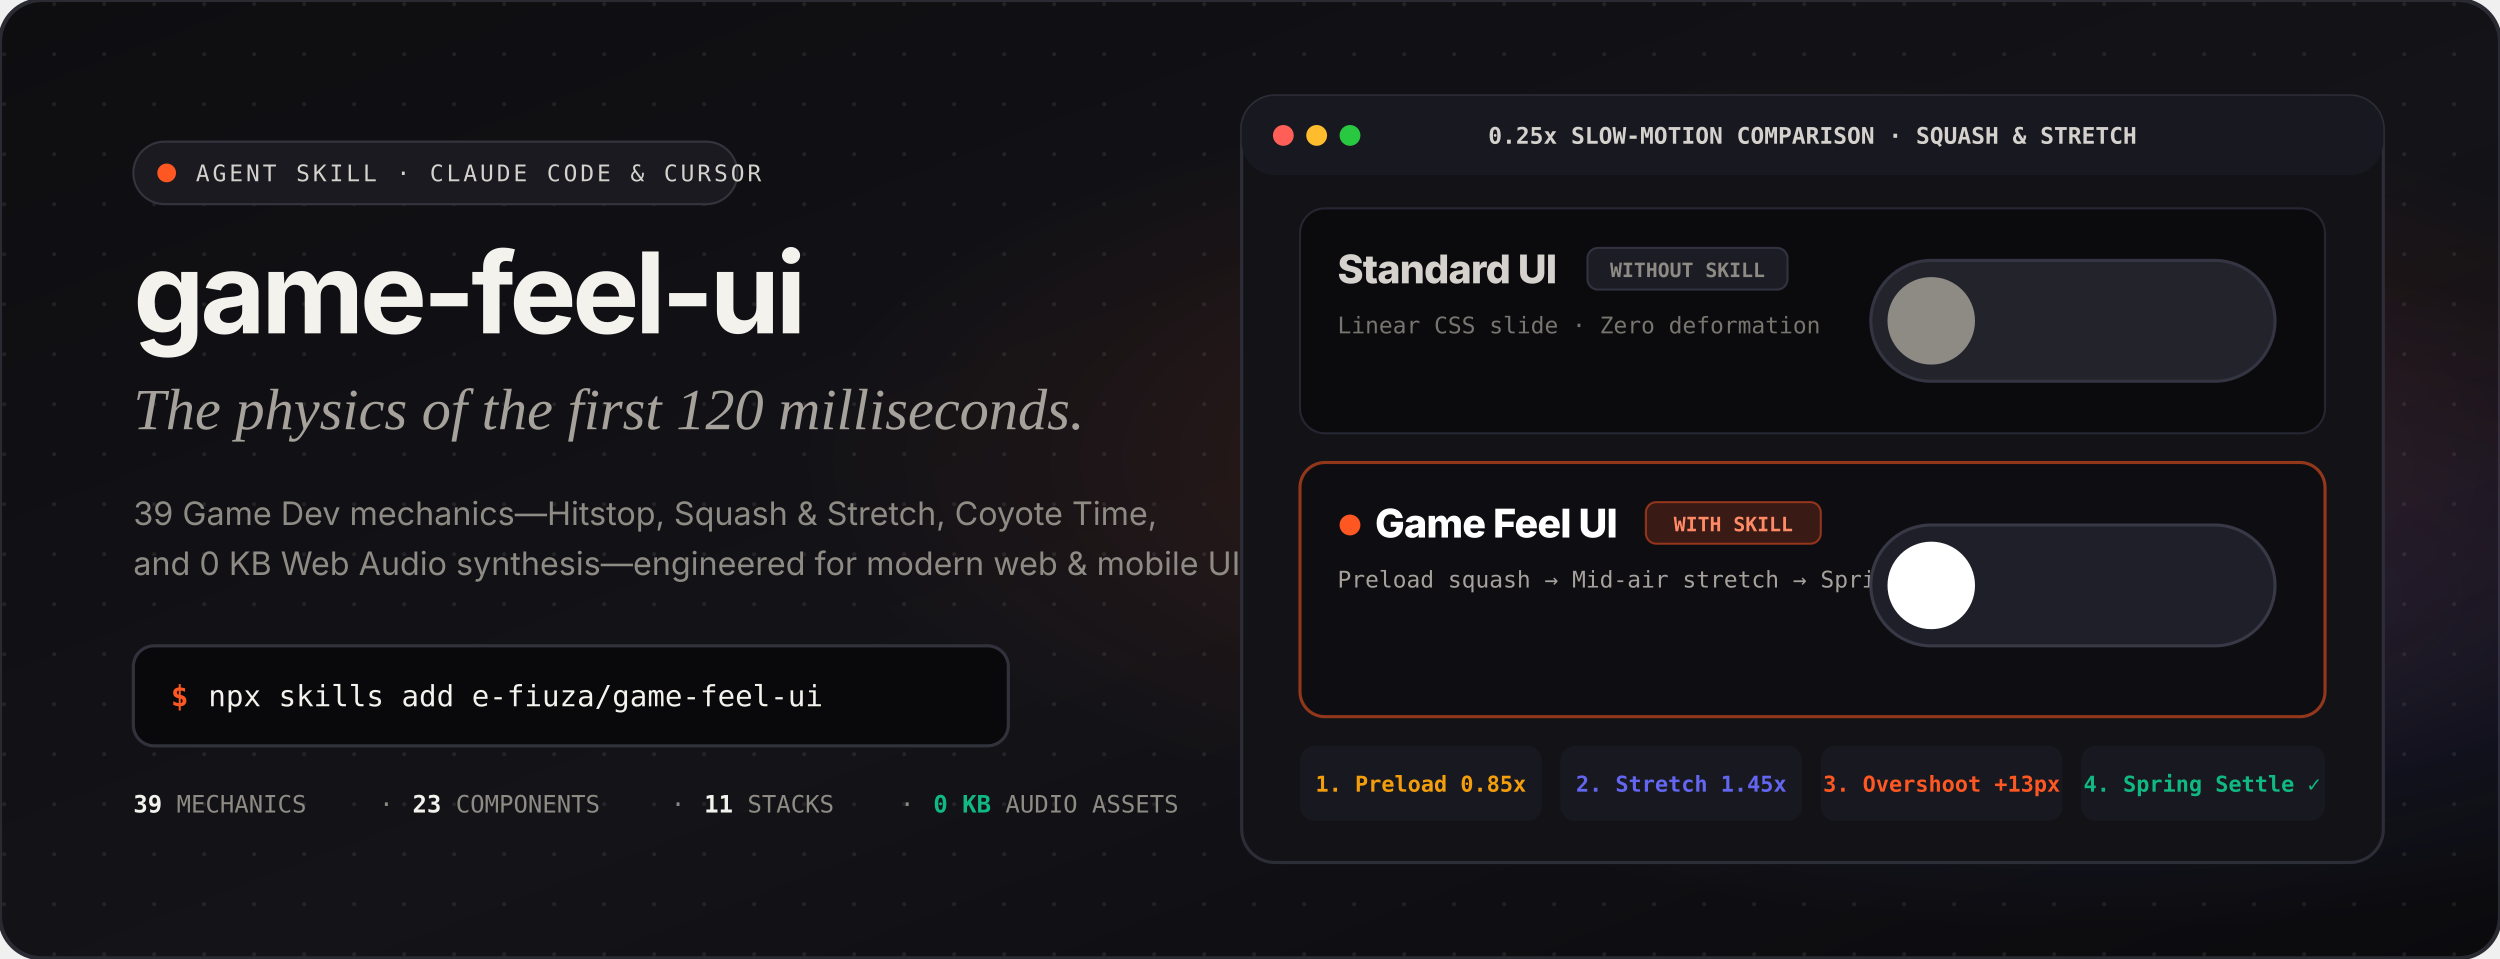
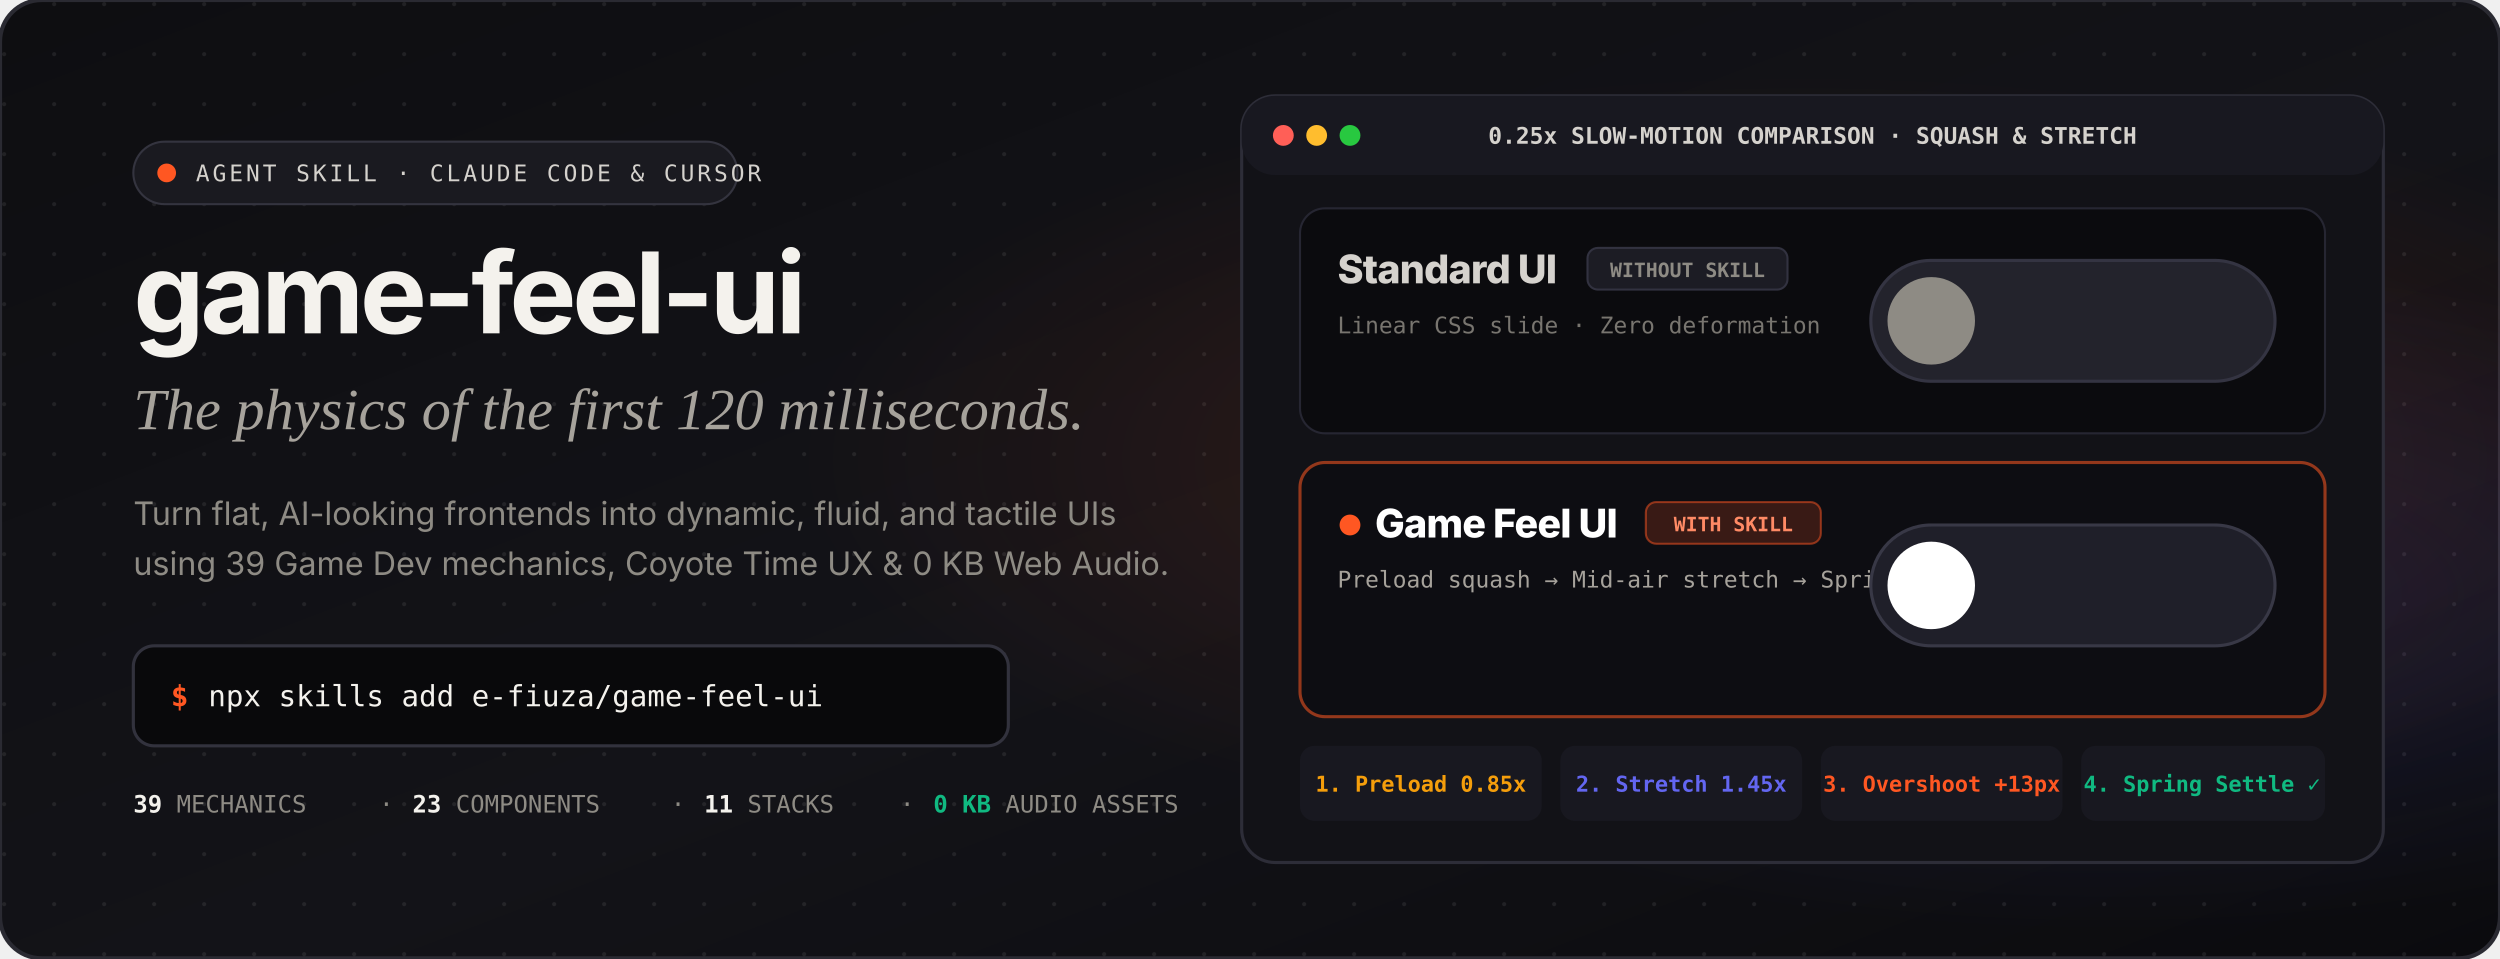
<svg xmlns="http://www.w3.org/2000/svg" viewBox="0 0 1200 460" width="1200" height="460">
  <defs>
    <linearGradient id="bgGrad" x1="0%" y1="0%" x2="100%" y2="100%">
      <stop offset="0%" stop-color="#0E0E11" />
      <stop offset="55%" stop-color="#131318" />
      <stop offset="100%" stop-color="#0B0B0E" />
    </linearGradient>
    <radialGradient id="glowVermilion" cx="72%" cy="48%" r="40%">
      <stop offset="0%" stop-color="#FF5722" stop-opacity="0.16" />
      <stop offset="100%" stop-color="#FF5722" stop-opacity="0" />
    </radialGradient>
    <radialGradient id="glowIndigo" cx="84%" cy="62%" r="35%">
      <stop offset="0%" stop-color="#6366F1" stop-opacity="0.14" />
      <stop offset="100%" stop-color="#6366F1" stop-opacity="0" />
    </radialGradient>
    <pattern id="dotGrid" width="24" height="24" patternUnits="userSpaceOnUse">
      <circle cx="2" cy="2" r="1" fill="#F4F2ED" fill-opacity="0.08" />
    </pattern>
  </defs>
  <style>
    @keyframes linearThumb {
      0%, 16% { transform: translateX(0px); }
      32%, 64% { transform: translateX(136px); }
      78%, 100% { transform: translateX(0px); }
    }

    @keyframes linearTrack {
      0%, 16% { fill: #23232C; }
      32%, 64% { fill: #3E3E4C; }
      78%, 100% { fill: #23232C; }
    }

    @keyframes juiceThumb {
      0%, 8%   { transform: translateX(0px) scale(1, 1); }
      10%      { transform: translateX(-1.8px) scale(0.94, 1.06); }
      12%      { transform: translateX(-3.8px) scale(0.88, 1.12); }
      14%      { transform: translateX(-5.0px) scale(0.85, 1.16); }
      16%      { transform: translateX(-4.2px) scale(0.86, 1.15); }
      18%      { transform: translateX(5px) scale(1.08, 0.93); }
      20%      { transform: translateX(22px) scale(1.25, 0.81); }
      22%      { transform: translateX(45px) scale(1.39, 0.74); }
      24%      { transform: translateX(70px) scale(1.45, 0.71); }
      26%      { transform: translateX(96px) scale(1.40, 0.74); }
      28%      { transform: translateX(120px) scale(1.26, 0.81); }
      30%      { transform: translateX(138px) scale(1.04, 0.96); }
      32%      { transform: translateX(147px) scale(0.86, 1.15); }
      34%      { transform: translateX(149px) scale(0.82, 1.19); }
      36%      { transform: translateX(143px) scale(0.91, 1.09); }
      38%      { transform: translateX(135px) scale(1.02, 0.98); }
      40%      { transform: translateX(130px) scale(1.07, 0.94); }
      42%      { transform: translateX(132px) scale(1.04, 0.96); }
      44%      { transform: translateX(135.5px) scale(1.00, 1.00); }
      46%      { transform: translateX(137px) scale(0.99, 1.01); }
      48%, 58% { transform: translateX(136px) scale(1, 1); }
      60%      { transform: translateX(138px) scale(0.94, 1.06); }
      62%      { transform: translateX(140.5px) scale(0.86, 1.15); }
      64%      { transform: translateX(139px) scale(0.90, 1.10); }
      66%      { transform: translateX(127px) scale(1.12, 0.90); }
      68%      { transform: translateX(106px) scale(1.32, 0.78); }
      70%      { transform: translateX(80px) scale(1.44, 0.72); }
      72%      { transform: translateX(52px) scale(1.41, 0.73); }
      74%      { transform: translateX(26px) scale(1.27, 0.80); }
      76%      { transform: translateX(5px) scale(1.05, 0.96); }
      78%      { transform: translateX(-8px) scale(0.85, 1.16); }
      80%      { transform: translateX(-10px) scale(0.83, 1.18); }
      82%      { transform: translateX(-3px) scale(0.94, 1.06); }
      84%      { transform: translateX(4px) scale(1.05, 0.96); }
      86%      { transform: translateX(1.5px) scale(1.02, 0.98); }
      88%, 100%{ transform: translateX(0px) scale(1, 1); }
    }

    @keyframes juiceTrack {
      0%, 18%  { fill: #1F1F29; stroke: #383846; }
      28%, 66% { fill: #FF5722; stroke: #FF8A65; }
      76%, 100%{ fill: #1F1F29; stroke: #383846; }
    }

    @keyframes phase1 {
      0%, 7%   { opacity: 0.28; }
      8%, 17%  { opacity: 1; }
      18%, 58% { opacity: 0.28; }
      59%, 65% { opacity: 1; }
      66%, 100%{ opacity: 0.28; }
    }
    @keyframes phase2 {
      0%, 17%  { opacity: 0.28; }
      18%, 30% { opacity: 1; }
      31%, 65% { opacity: 0.28; }
      66%, 76% { opacity: 1; }
      77%, 100%{ opacity: 0.28; }
    }
    @keyframes phase3 {
      0%, 30%  { opacity: 0.28; }
      31%, 39% { opacity: 1; }
      40%, 76% { opacity: 0.28; }
      77%, 83% { opacity: 1; }
      84%, 100%{ opacity: 0.28; }
    }
    @keyframes phase4 {
      0%, 39%  { opacity: 0.28; }
      40%, 58% { opacity: 1; }
      59%, 83% { opacity: 0.28; }
      84%, 96% { opacity: 1; }
      97%, 100%{ opacity: 0.28; }
    }

    @keyframes impactRing {
      0%, 31%  { transform: scale(0.8); opacity: 0; }
      33%      { transform: scale(1.05); opacity: 0.85; }
      46%, 100%{ transform: scale(2.1); opacity: 0; }
    }

    .anim-linear-thumb {
      animation: linearThumb 7.2s linear infinite;
    }
    .anim-linear-track {
      animation: linearTrack 7.2s linear infinite;
    }
    .anim-juice-thumb {
      animation: juiceThumb 7.2s linear infinite;
    }
    .anim-juice-track {
      animation: juiceTrack 7.2s linear infinite;
    }
    .anim-ring {
      animation: impactRing 7.2s linear infinite;
    }
    .p1 { animation: phase1 7.2s linear infinite; }
    .p2 { animation: phase2 7.2s linear infinite; }
    .p3 { animation: phase3 7.2s linear infinite; }
    .p4 { animation: phase4 7.2s linear infinite; }
  </style>
  <rect width="1200" height="460" rx="20" fill="url(#bgGrad)" stroke="#2A2A32" stroke-width="2" />
  <rect width="1200" height="460" rx="20" fill="url(#dotGrid)" />
  <rect width="1200" height="460" rx="20" fill="url(#glowVermilion)" />
  <rect width="1200" height="460" rx="20" fill="url(#glowIndigo)" />
  <g transform="translate(64, 68)">
    <rect x="0" y="0" width="290" height="30" rx="15" fill="#1A1A20" stroke="#34343F" stroke-width="1" />
    <circle cx="16" cy="15" r="4.5" fill="#FF5722" />
    <text x="30" y="19" fill="#D5D2CD" font-family="ui-monospace, SFMono-Regular, Menlo, monospace" font-size="11" letter-spacing="1.4">AGENT SKILL · CLAUDE CODE &amp; CURSOR</text>
    <text x="0" y="92" fill="#F4F2ED" font-family="-apple-system, BlinkMacSystemFont, 'Plus Jakarta Sans', 'Inter', sans-serif" font-size="54" font-weight="700" letter-spacing="-2">game-feel-ui</text>
    <text x="0" y="138" fill="#A6A29B" font-family="Georgia, 'Times New Roman', serif" font-style="italic" font-size="28">The physics of the first 120 milliseconds.</text>
-     <text x="0" y="184" fill="#8E8B84" font-family="-apple-system, BlinkMacSystemFont, 'Inter', sans-serif" font-size="15.5">39 Game Dev mechanics—Hitstop, Squash &amp; Stretch, Coyote Time,</text>
-     <text x="0" y="208" fill="#8E8B84" font-family="-apple-system, BlinkMacSystemFont, 'Inter', sans-serif" font-size="15.5">and 0 KB Web Audio synthesis—engineered for modern web &amp; mobile UI.</text>
+     <text x="0" y="184" fill="#8E8B84" font-family="-apple-system, BlinkMacSystemFont, 'Inter', sans-serif" font-size="15.5">Turn flat, AI-looking frontends into dynamic, fluid, and tactile UIs</text>
+     <text x="0" y="208" fill="#8E8B84" font-family="-apple-system, BlinkMacSystemFont, 'Inter', sans-serif" font-size="15.5">using 39 Game Dev mechanics, Coyote Time UX &amp; 0 KB Web Audio.</text>
    <rect x="0" y="242" width="420" height="48" rx="10" fill="#09090B" stroke="#32323D" stroke-width="1.5" />
    <text x="18" y="271" fill="#FF5722" font-family="ui-monospace, SFMono-Regular, Menlo, monospace" font-size="14" font-weight="600">$</text>
    <text x="36" y="271" fill="#F4F2ED" font-family="ui-monospace, SFMono-Regular, Menlo, monospace" font-size="14">npx skills add e-fiuza/game-feel-ui</text>
    <g transform="translate(0, 322)" font-family="ui-monospace, SFMono-Regular, Menlo, monospace" font-size="11.5" fill="#8E8B84">
      <text x="0" y="0">
        <tspan fill="#F4F2ED" font-weight="600">39</tspan> MECHANICS</text>
      <text x="118" y="0">·</text>
      <text x="134" y="0">
        <tspan fill="#F4F2ED" font-weight="600">23</tspan> COMPONENTS</text>
      <text x="258" y="0">·</text>
      <text x="274" y="0">
        <tspan fill="#F4F2ED" font-weight="600">11</tspan> STACKS</text>
      <text x="368" y="0">·</text>
      <text x="384" y="0">
        <tspan fill="#10B981" font-weight="600">0 KB</tspan> AUDIO ASSETS</text>
    </g>
  </g>
  <g transform="translate(596, 46)">
    <rect x="0" y="0" width="548" height="368" rx="16" fill="#121217" stroke="#2D2D38" stroke-width="1.5" />
    <rect x="0" y="0" width="548" height="38" rx="16" fill="#181820" />
    <circle cx="20" cy="19" r="5" fill="#FF5F57" />
    <circle cx="36" cy="19" r="5" fill="#FFBD2E" />
    <circle cx="52" cy="19" r="5" fill="#28C840" />
    <text x="274" y="23" text-anchor="middle" fill="#D5D2CD" font-family="ui-monospace, SFMono-Regular, Menlo, monospace" font-size="11" font-weight="600">0.25x SLOW-MOTION COMPARISON · SQUASH &amp; STRETCH</text>
    <g transform="translate(28, 54)">
      <rect x="0" y="0" width="492" height="108" rx="12" fill="#0B0B0E" stroke="#262632" stroke-width="1" />
      <text x="18" y="36" fill="#D5D2CD" font-family="-apple-system, BlinkMacSystemFont, 'Plus Jakarta Sans', 'Inter', sans-serif" font-size="19" font-weight="800" letter-spacing="-0.4">Standard UI</text>
      <rect x="138" y="19" width="96" height="20" rx="5" fill="#1C1C24" stroke="#323240" stroke-width="1" />
      <text x="186" y="33" text-anchor="middle" fill="#8E8B84" font-family="ui-monospace, SFMono-Regular, Menlo, monospace" font-size="9.5" font-weight="600">WITHOUT SKILL</text>
      <text x="18" y="60" fill="#78756F" font-family="ui-monospace, SFMono-Regular, Menlo, monospace" font-size="11">Linear CSS slide · Zero deformation</text>
      <g transform="translate(274, 25)">
        <rect class="anim-linear-track" x="0" y="0" width="194" height="58" rx="29" fill="#23232C" stroke="#343442" stroke-width="1.5" />
        <g transform="translate(29, 29)">
          <circle class="anim-linear-thumb" cx="0" cy="0" r="21" fill="#8E8B84" />
        </g>
      </g>
    </g>
    <g transform="translate(28, 176)">
      <rect x="0" y="0" width="492" height="122" rx="12" fill="#0D0D12" stroke="#FF5722" stroke-opacity="0.55" stroke-width="1.5" />
      <circle cx="24" cy="30" r="5" fill="#FF5722" />
      <text x="36" y="36" fill="#FFFFFF" font-family="-apple-system, BlinkMacSystemFont, 'Plus Jakarta Sans', 'Inter', sans-serif" font-size="19" font-weight="800" letter-spacing="-0.4">Game Feel UI</text>
      <rect x="166" y="19" width="84" height="20" rx="5" fill="#FF5722" fill-opacity="0.18" stroke="#FF5722" stroke-opacity="0.5" stroke-width="1" />
      <text x="208" y="33" text-anchor="middle" fill="#FF8A65" font-family="ui-monospace, SFMono-Regular, Menlo, monospace" font-size="9.5" font-weight="700">WITH SKILL</text>
      <text x="18" y="60" fill="#A6A29B" font-family="ui-monospace, SFMono-Regular, Menlo, monospace" font-size="11">Preload squash → Mid-air stretch → Spring settle</text>
      <g transform="translate(274, 30)">
        <rect class="anim-juice-track" x="0" y="0" width="194" height="58" rx="29" fill="#1F1F29" stroke="#383846" stroke-width="1.5" />
        <g transform="translate(165, 29)">
          <circle class="anim-ring" cx="0" cy="0" r="21" fill="none" stroke="#FFFFFF" stroke-width="2" opacity="0" />
        </g>
        <g transform="translate(29, 29)">
          <circle class="anim-juice-thumb" cx="0" cy="0" r="21" fill="#FFFFFF" />
        </g>
      </g>
    </g>
    <g transform="translate(28, 312)" font-family="ui-monospace, SFMono-Regular, Menlo, monospace" font-size="10.5" font-weight="600">
      <rect x="0" y="0" width="116" height="36" rx="7" fill="#181820" class="p1" />
      <text x="58" y="22" text-anchor="middle" fill="#F59E0B" class="p1">1. Preload 0.85x</text>
      <rect x="125" y="0" width="116" height="36" rx="7" fill="#181820" class="p2" />
      <text x="183" y="22" text-anchor="middle" fill="#6366F1" class="p2">2. Stretch 1.45x</text>
      <rect x="250" y="0" width="116" height="36" rx="7" fill="#181820" class="p3" />
      <text x="308" y="22" text-anchor="middle" fill="#FF5722" class="p3">3. Overshoot +13px</text>
      <rect x="375" y="0" width="117" height="36" rx="7" fill="#181820" class="p4" />
      <text x="433" y="22" text-anchor="middle" fill="#10B981" class="p4">4. Spring Settle ✓</text>
    </g>
  </g>
</svg>
